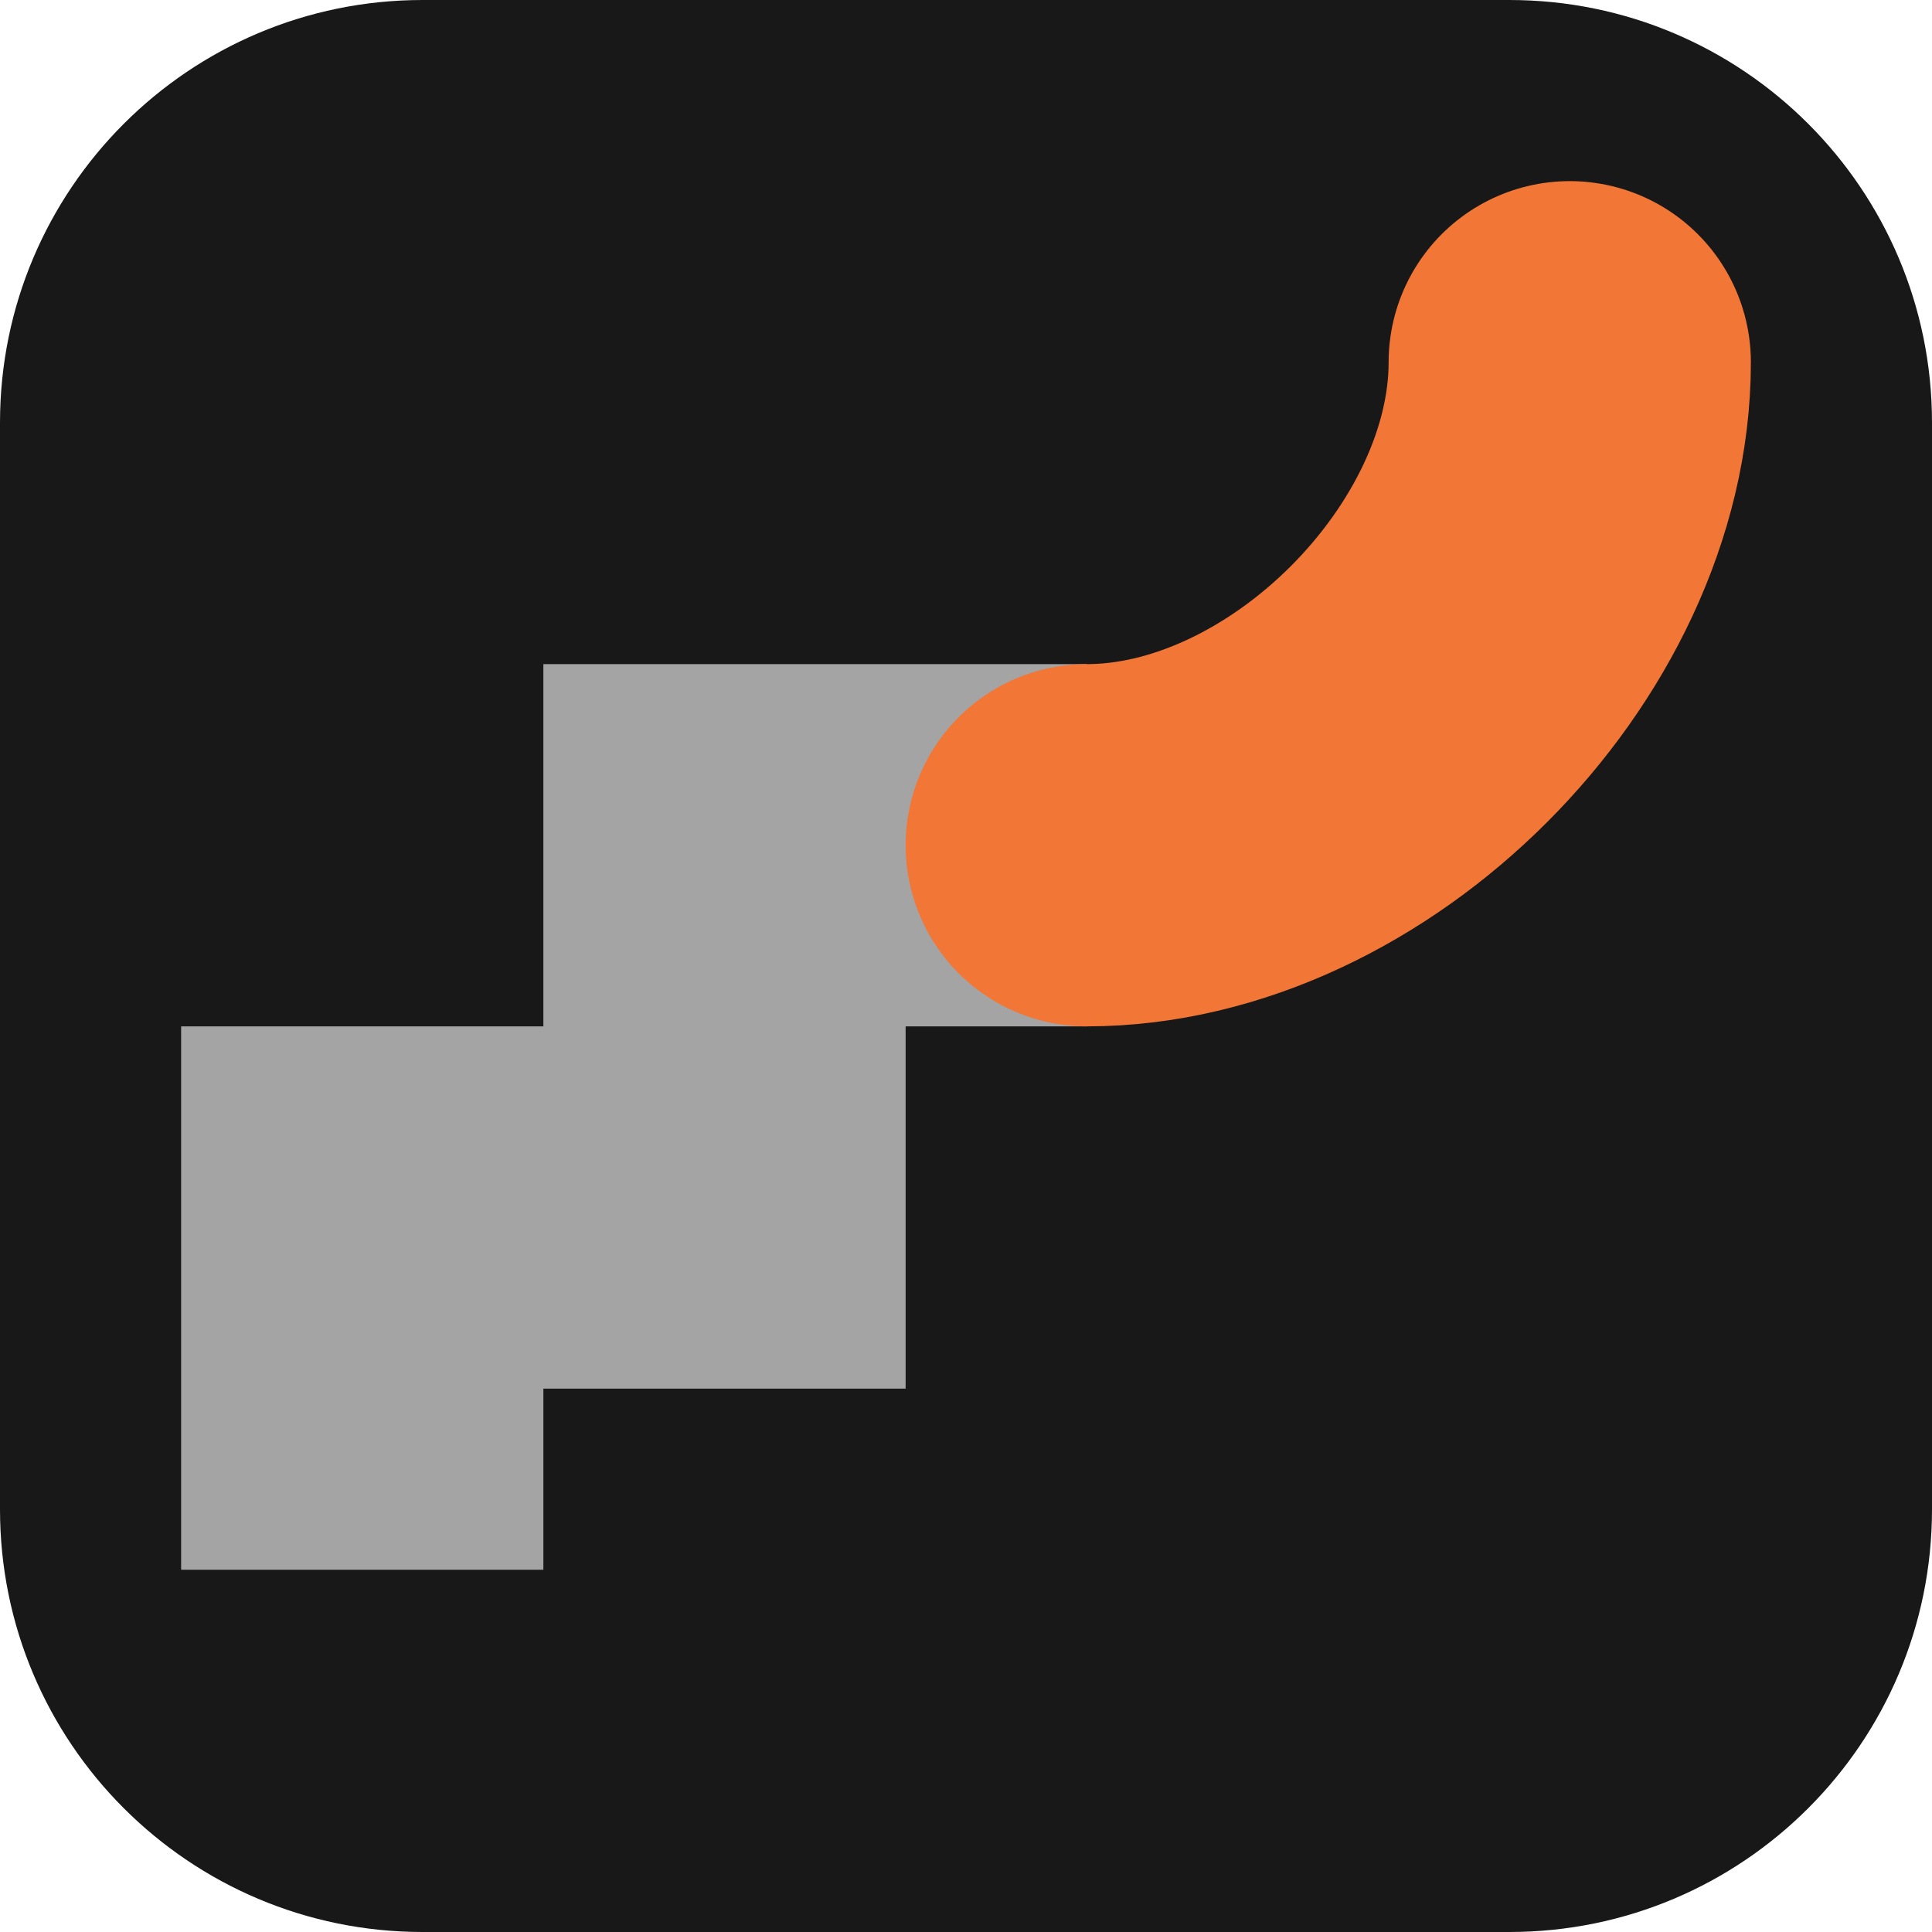
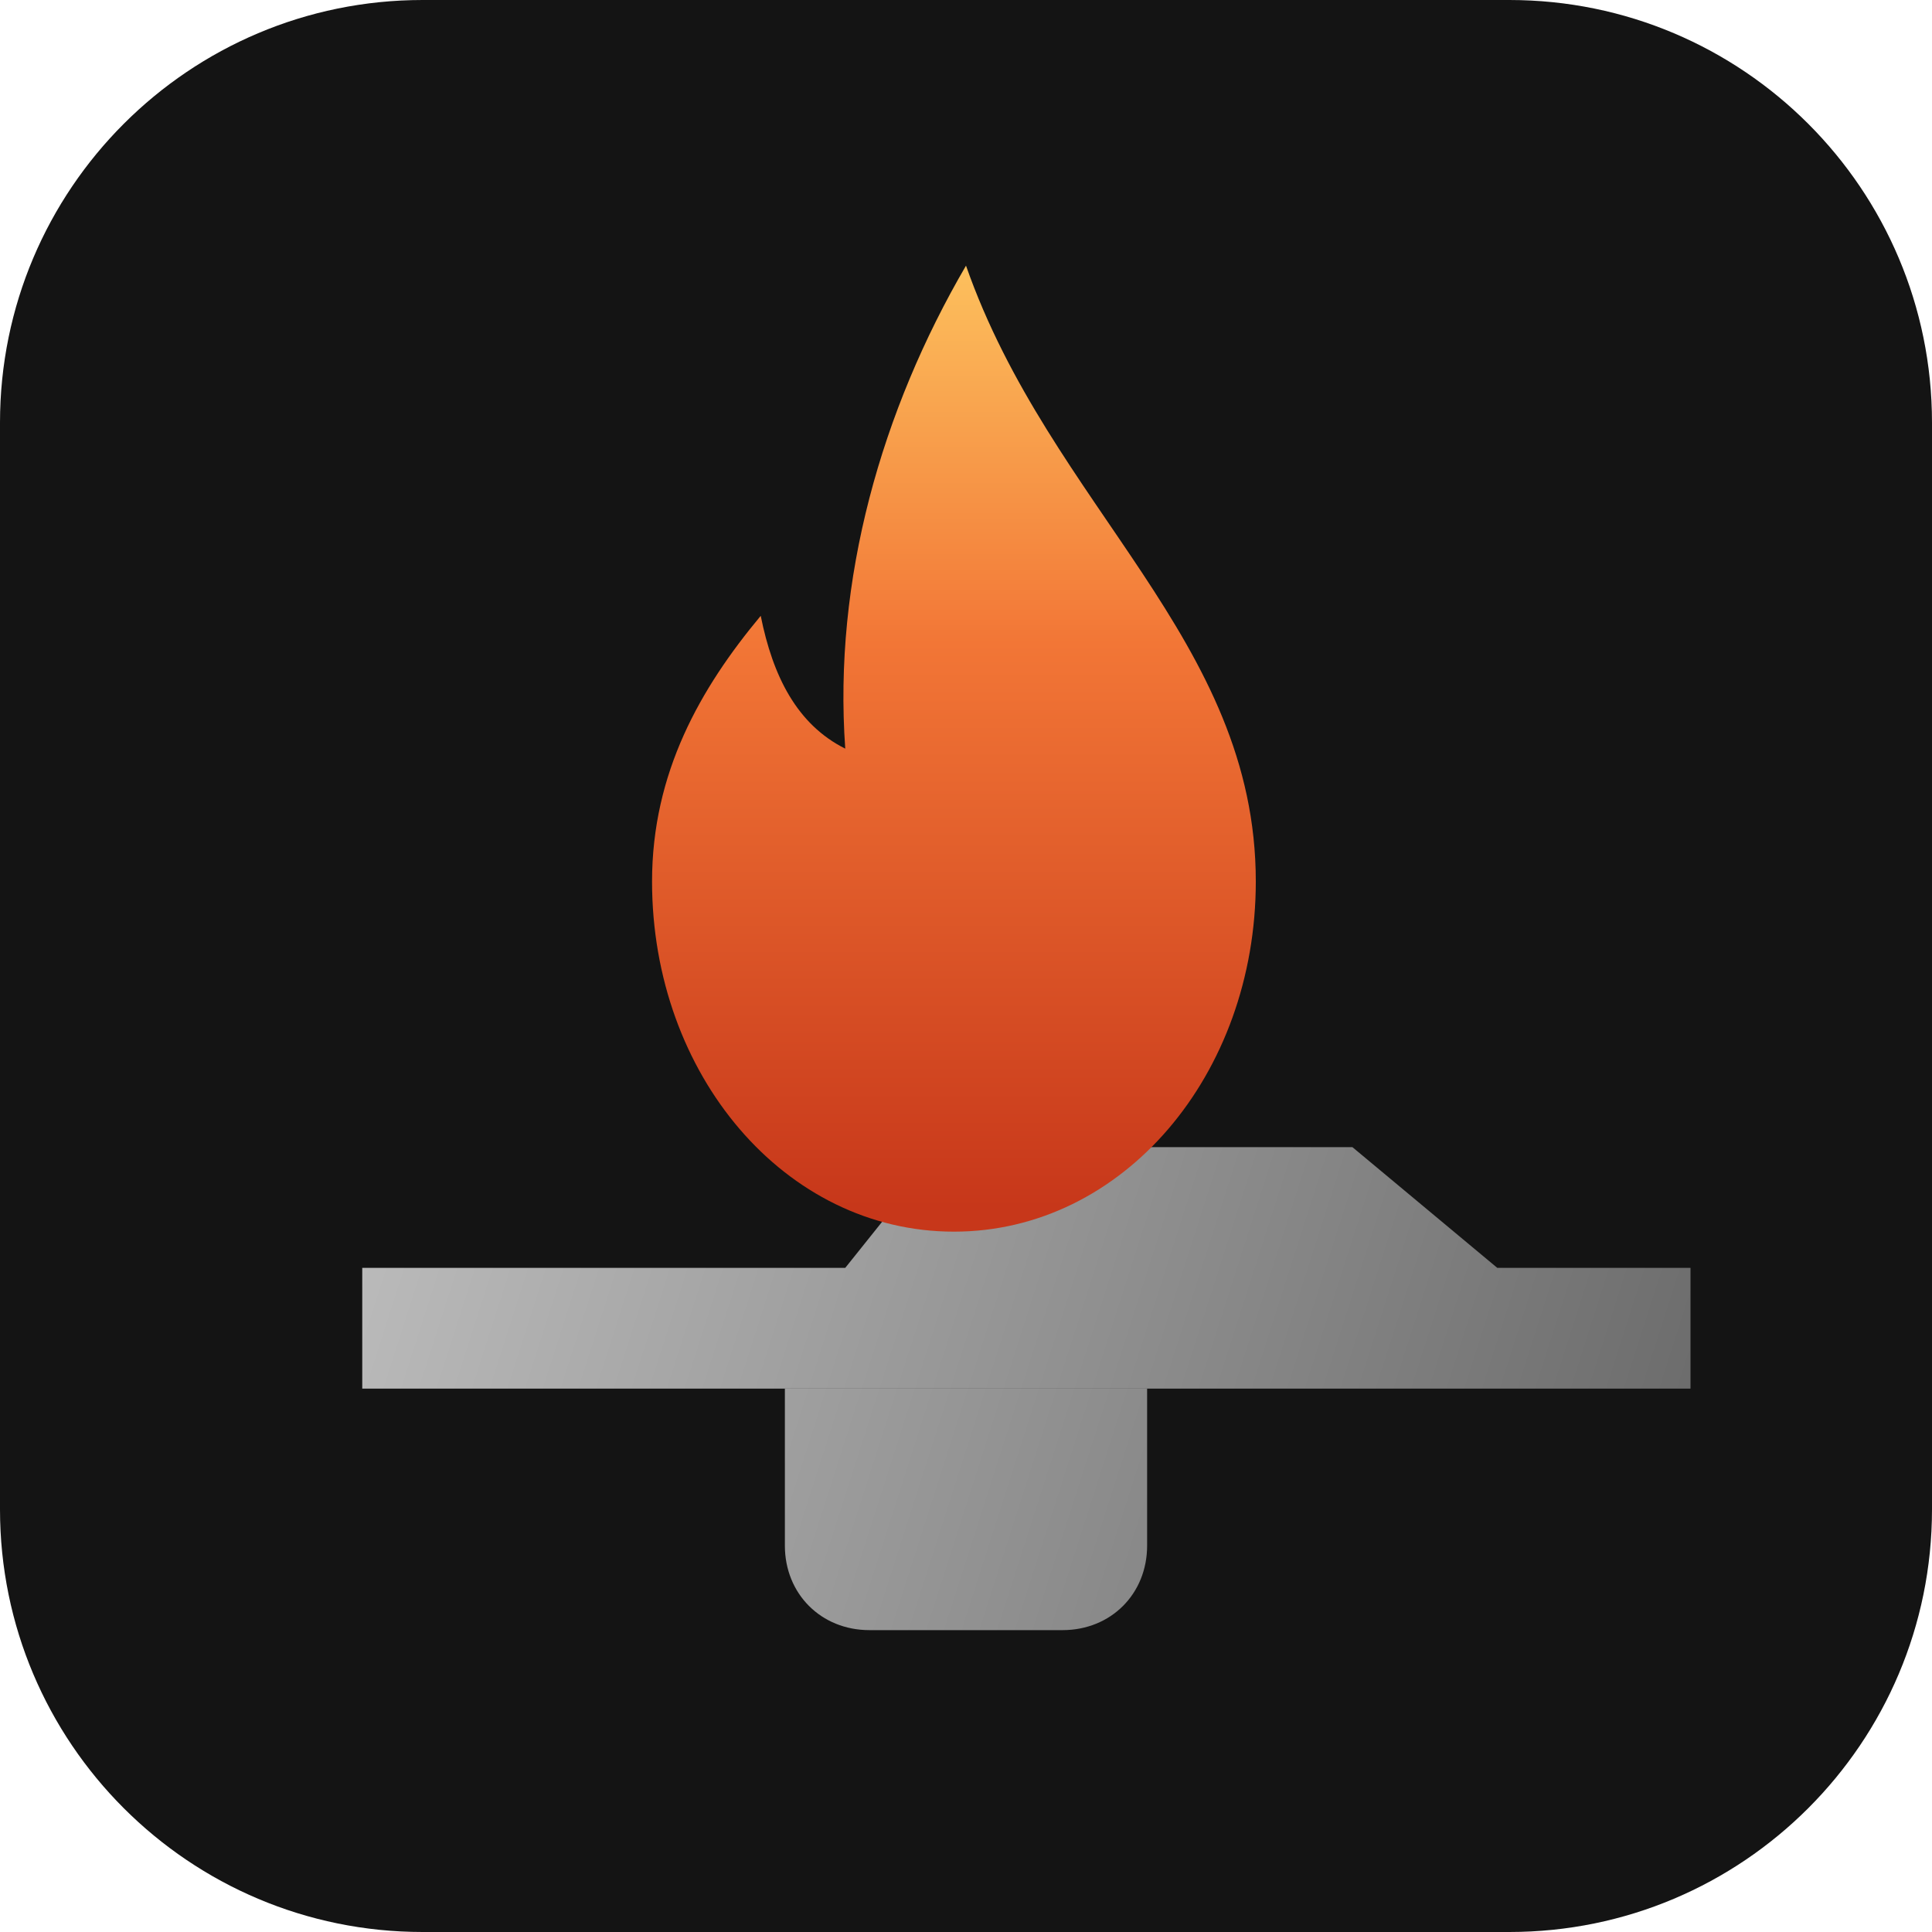
<svg xmlns="http://www.w3.org/2000/svg" viewBox="0 0 16 16" fill="none" role="img" aria-label="Fragua">
-   <rect width="16" height="16" rx="3.5" fill="#181818" />
-   <path d="M3 13v-3h3v-3h3" stroke="#A4A4A4" stroke-width="3" stroke-linecap="butt" stroke-linejoin="miter" />
-   <path d="M9 7c2 0 4-2 4-4" stroke="#F27636" stroke-width="3" stroke-linecap="round" />
+   <defs>
+     <linearGradient id="flame-s" x1="8" y1="1.5" x2="8" y2="10" gradientUnits="userSpaceOnUse">
+       <stop offset="0%" stop-color="#FFD166" />
+       <stop offset="45%" stop-color="#F27636" />
+       <stop offset="100%" stop-color="#C7371A" />
+     </linearGradient>
+     <linearGradient id="anvil-s" x1="2" y1="9" x2="14.5" y2="13" gradientUnits="userSpaceOnUse">
+       <stop offset="0%" stop-color="#C4C4C4" />
+       <stop offset="100%" stop-color="#666666" />
+     </linearGradient>
+   </defs>
+   <rect width="16" height="16" rx="3.5" fill="#141414" />
+   <path d="M3 10.5h4l.8-1h3.4l1.2 1h1.6v1H3z" fill="url(#anvil-s)" />
+   <path d="M6.5 11.5h3v1.3c0 .4-.3.7-.7.7H7.2c-.4 0-.7-.3-.7-.7z" fill="url(#anvil-s)" />
+   <path d="M8 2.2c.7 2 2.4 3.1 2.4 5.1 0 1.6-1.1 2.9-2.5 2.9S5.4 8.9 5.4 7.3c0-.9.4-1.6.9-2.2.1.5.3.9.7 1.1-.1-1.4.3-2.8 1-4z" fill="url(#flame-s)" />
</svg>
